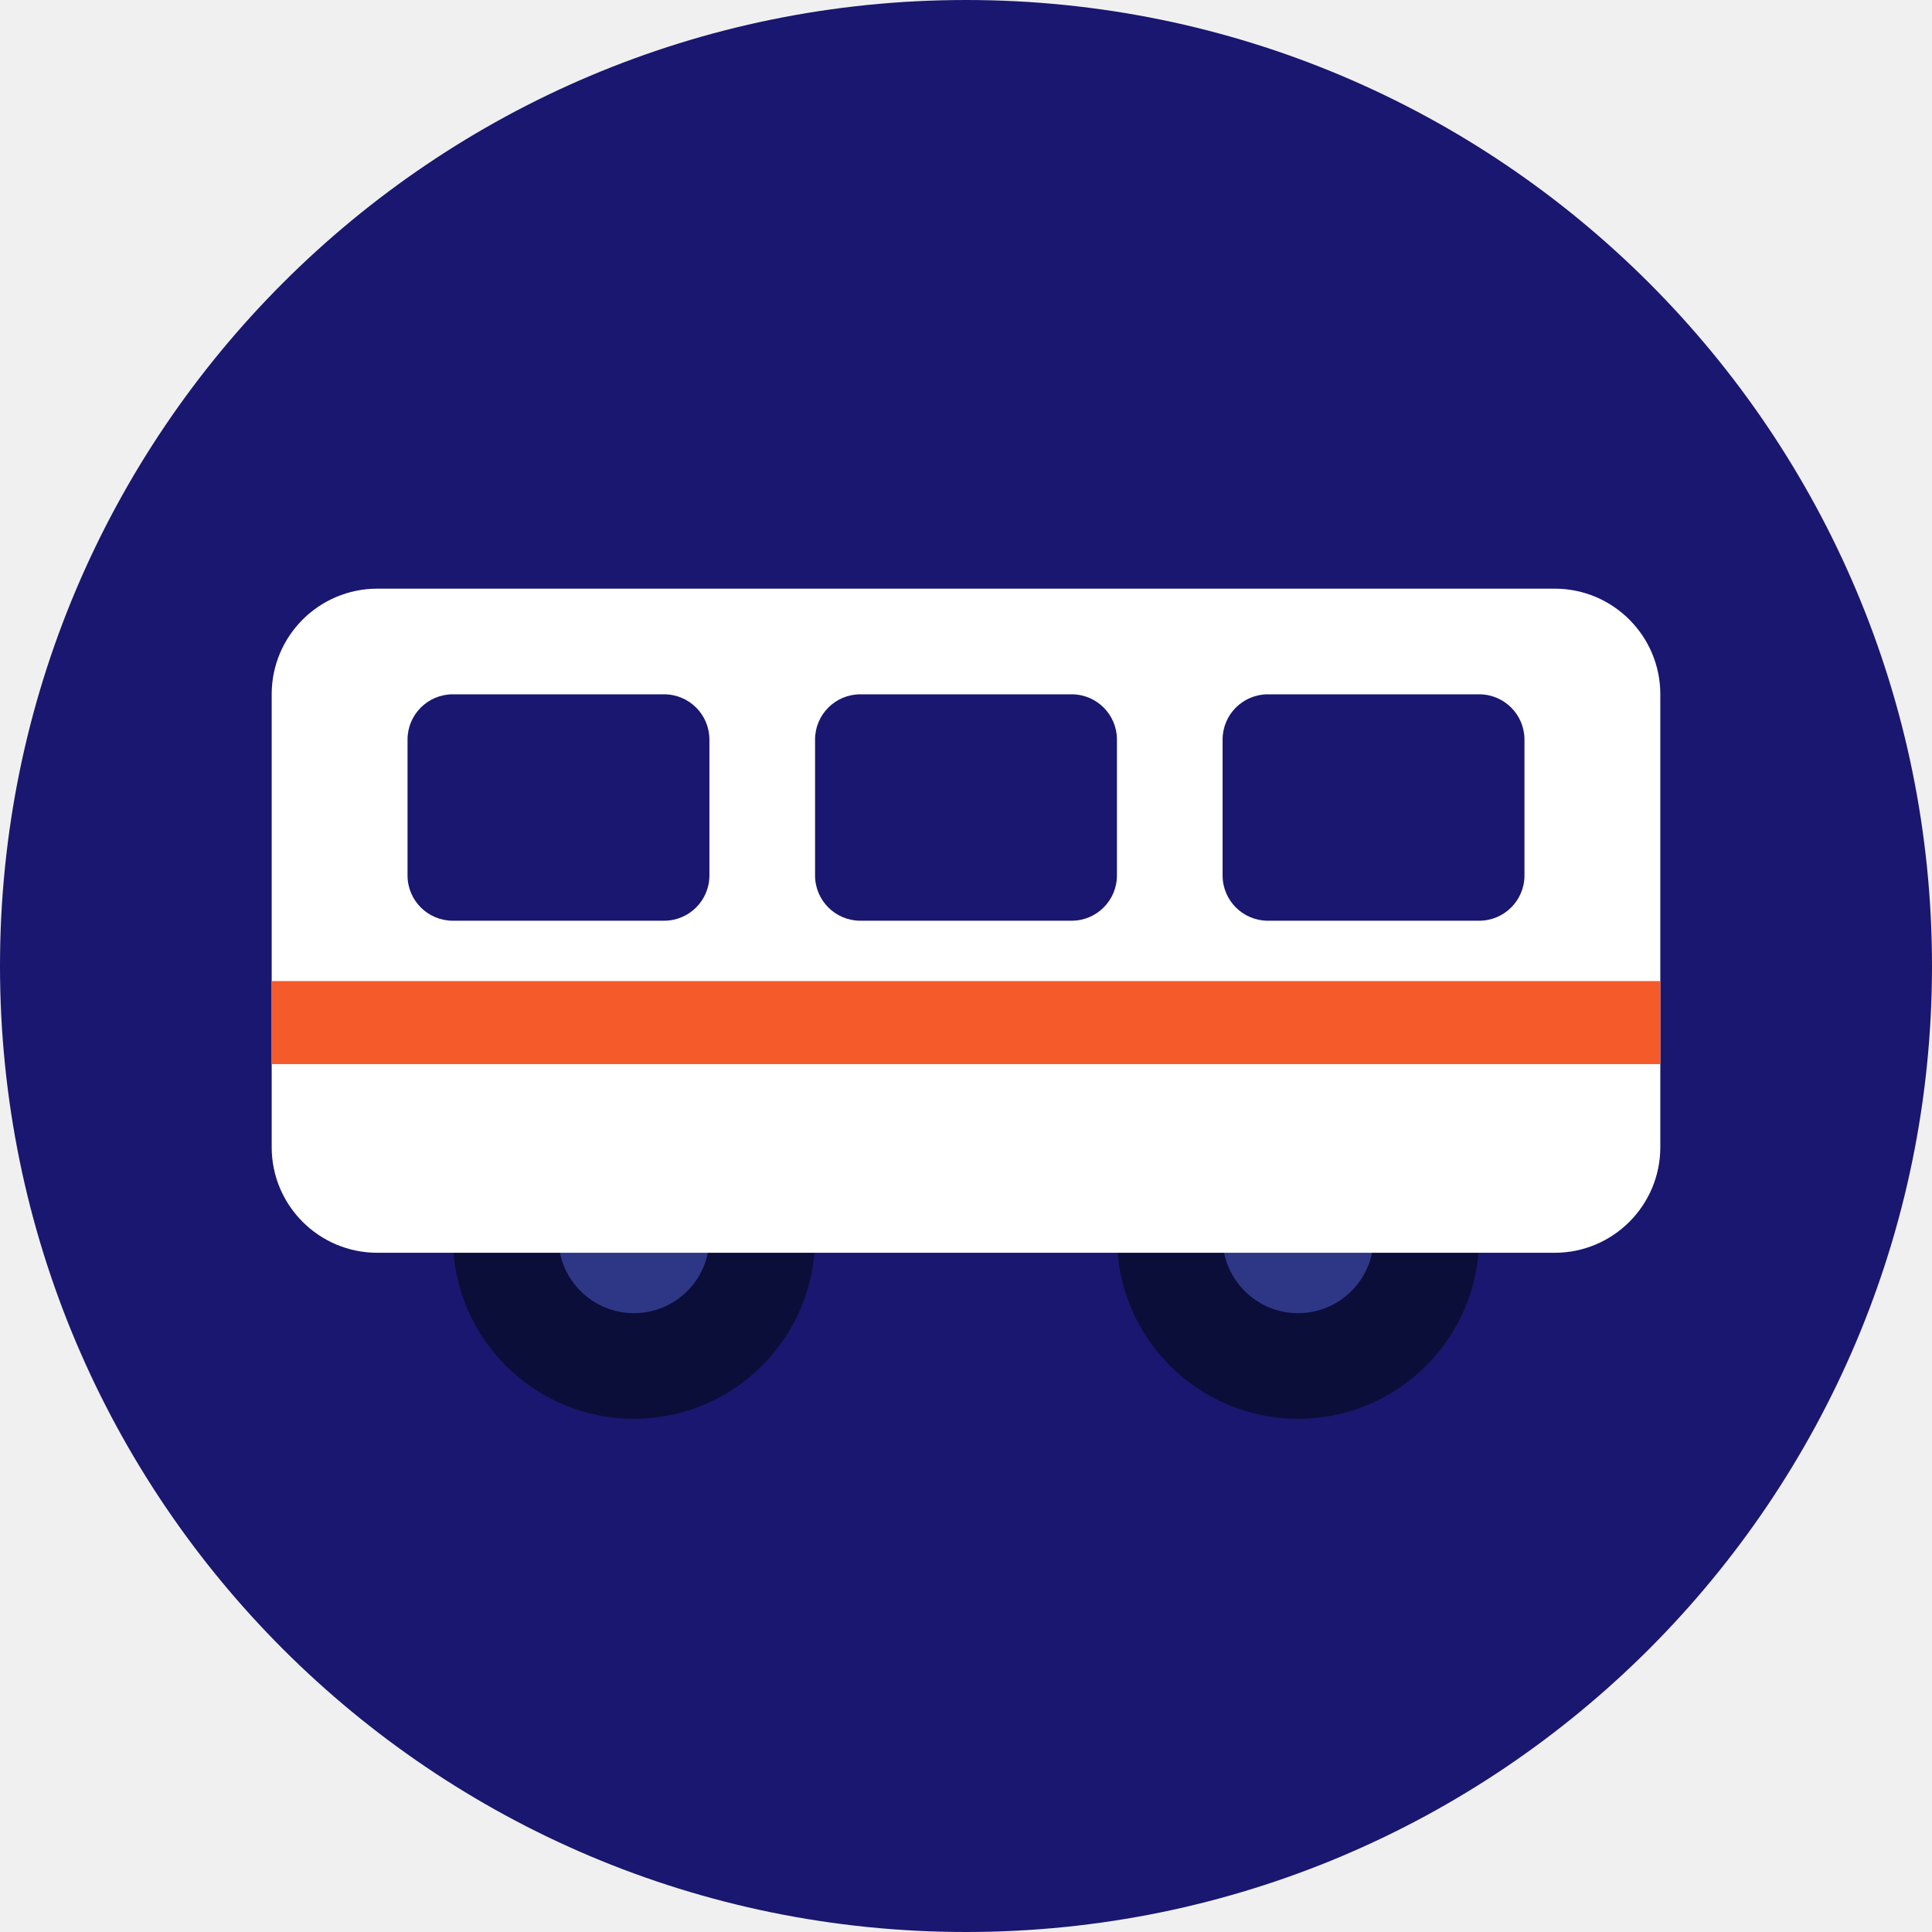
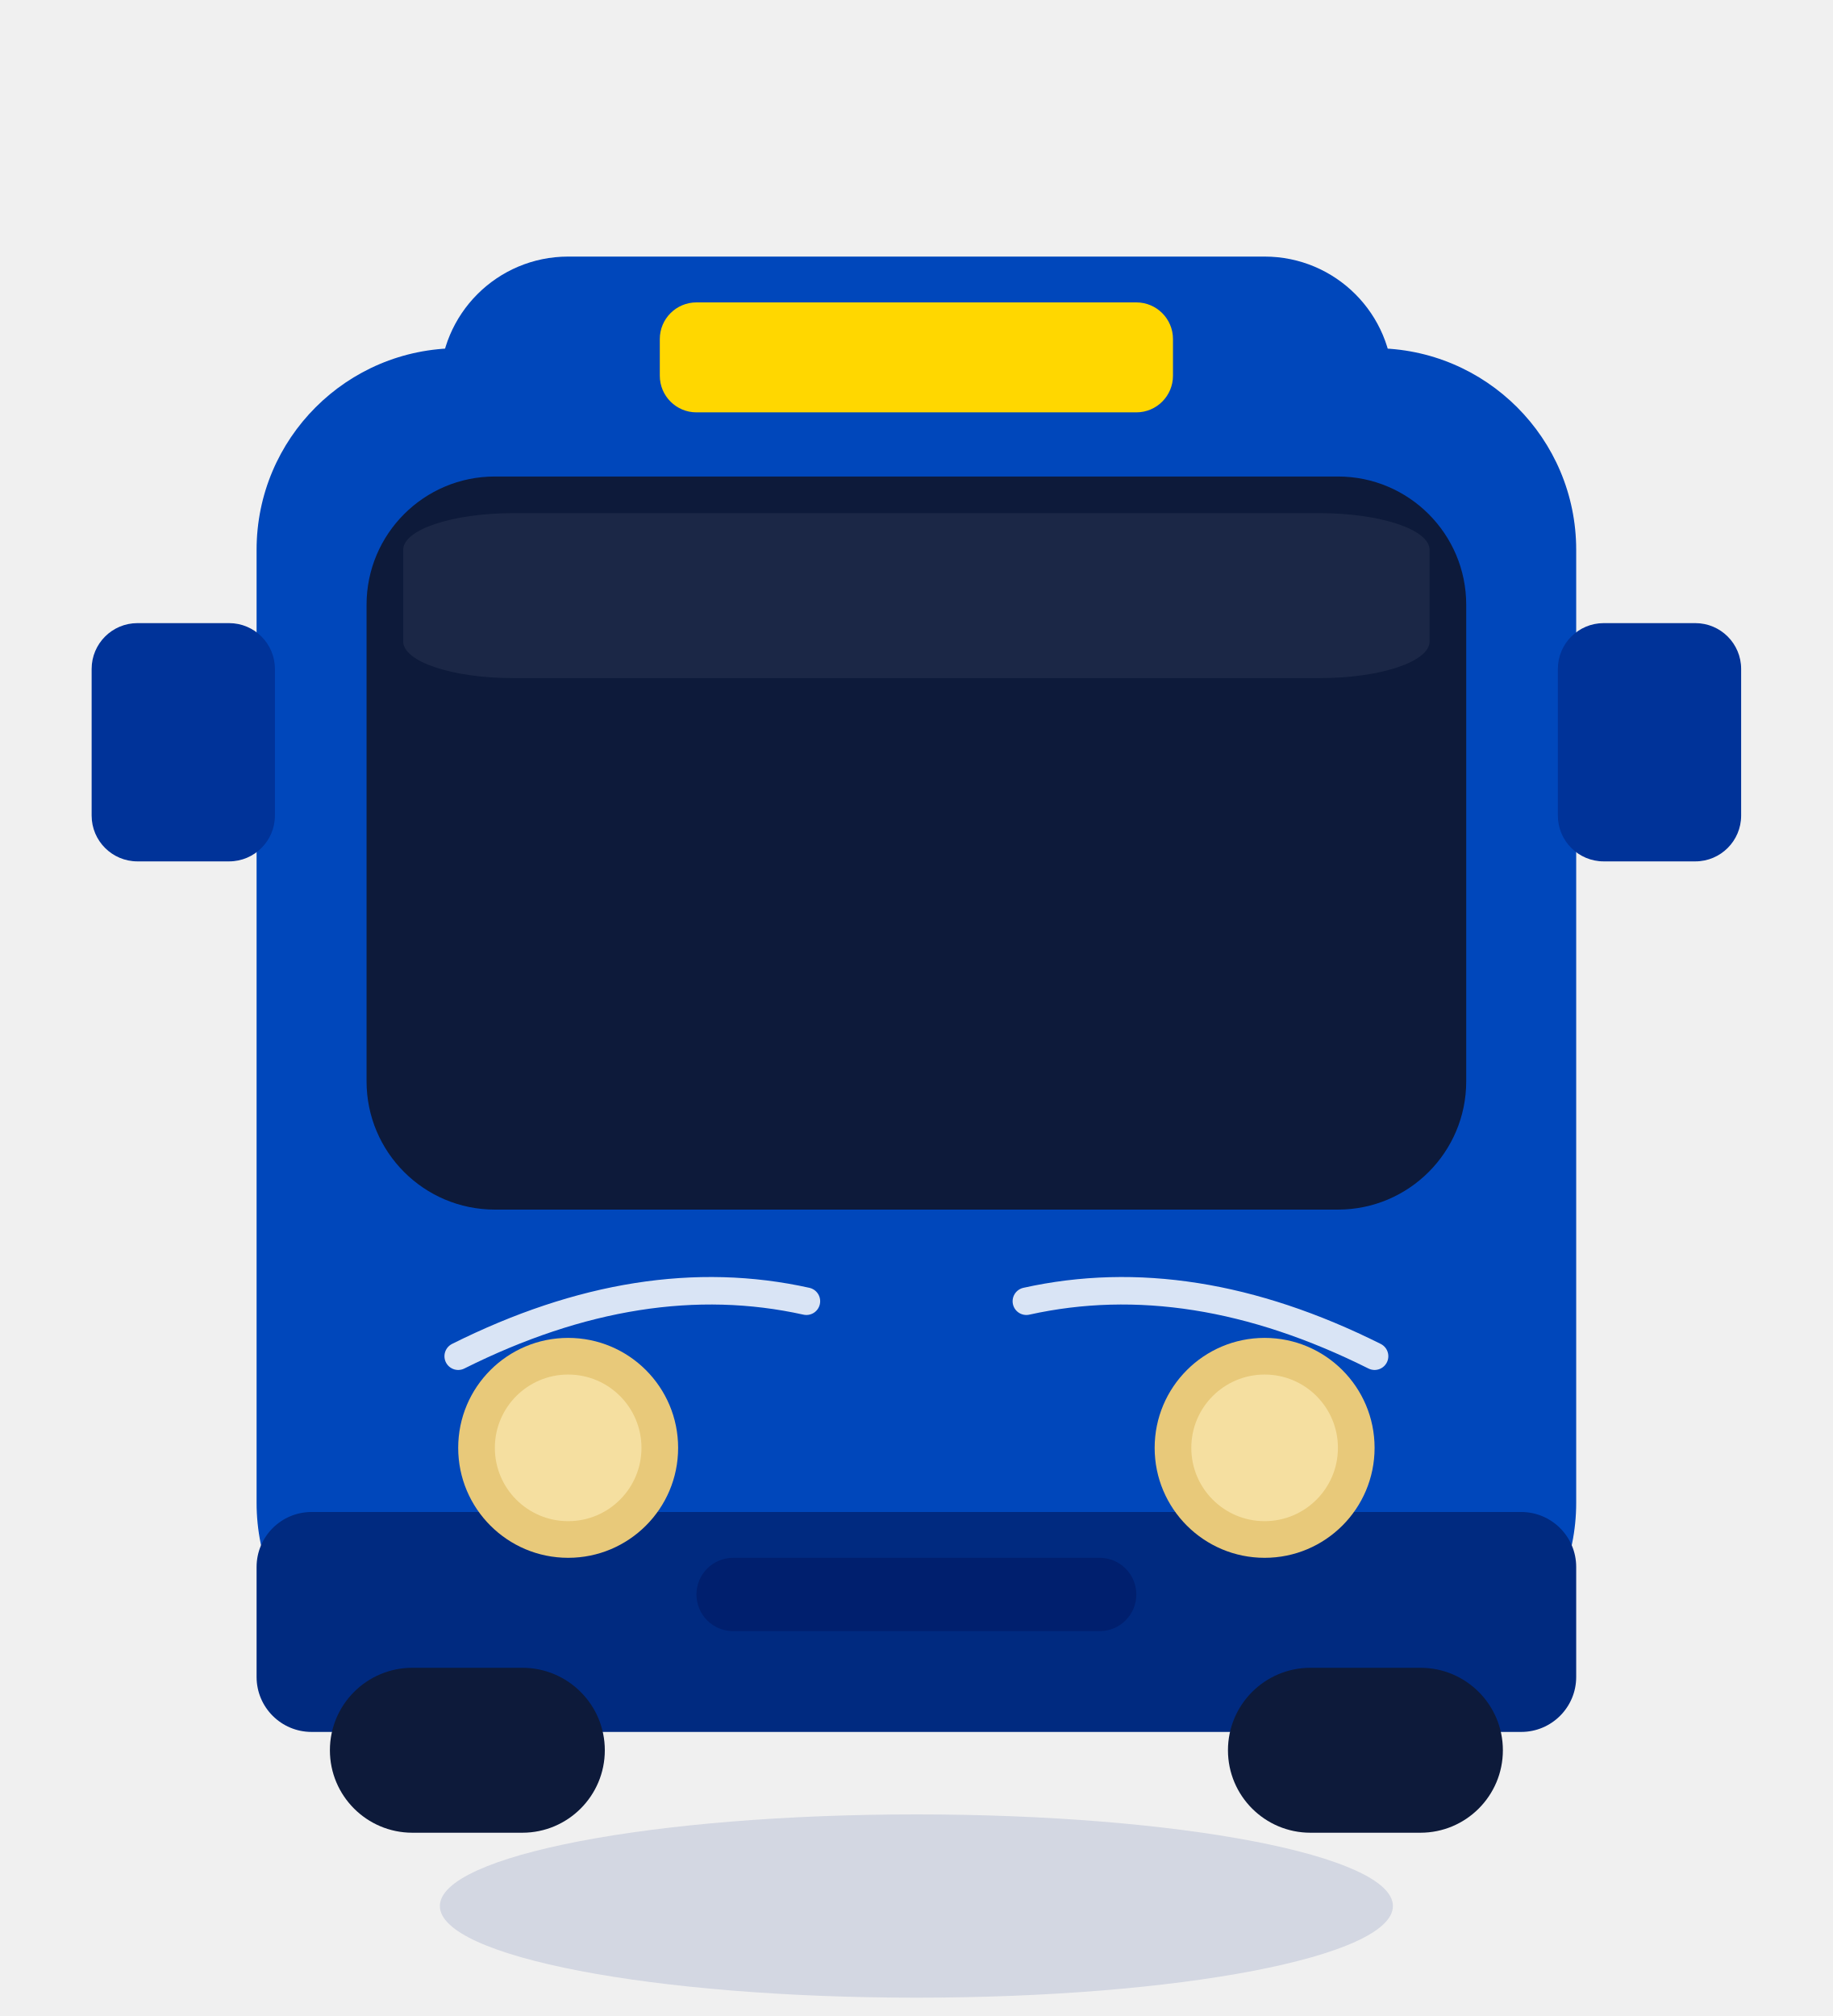
- <svg xmlns="http://www.w3.org/2000/svg" viewBox="0 0 256 256">
-   <circle cx="128" cy="128" r="128" fill="#1A1770" />
-   <circle cx="84" cy="164" r="24" fill="#0C0E3A" />
-   <circle cx="84" cy="164" r="10" fill="#2E3785" />
-   <circle cx="172" cy="164" r="24" fill="#0C0E3A" />
-   <circle cx="172" cy="164" r="10" fill="#2E3785" />
-   <rect x="36" y="78" width="184" height="88" rx="14" fill="white" />
-   <rect x="36" y="130" width="184" height="11" fill="#F55A2B" />
-   <rect x="54" y="92" width="40" height="30" rx="6" fill="#1A1770" />
-   <rect x="108" y="92" width="40" height="30" rx="6" fill="#1A1770" />
-   <rect x="162" y="92" width="40" height="30" rx="6" fill="#1A1770" />
+ <svg xmlns="http://www.w3.org/2000/svg" viewBox="0 0 200 220" width="200" height="220">
+   <ellipse cx="100" cy="208" rx="52" ry="10" fill="#b0b8d0" opacity="0.45" />
+   <rect x="28" y="38" width="144" height="148" rx="22" ry="22" fill="#0047BB" />
+   <rect x="48" y="28" width="104" height="28" rx="14" ry="14" fill="#0047BB" />
+   <rect x="72" y="33" width="56" height="12" rx="4" fill="#FFD700" />
+   <rect x="40" y="52" width="120" height="80" rx="14" ry="14" fill="#0d1a3a" />
+   <rect x="44" y="56" width="112" height="72" rx="12" ry="12" fill="#0d1a3a" />
+   <rect x="44" y="56" width="112" height="18" rx="12" ry="4" fill="white" opacity="0.06" />
+   <rect x="10" y="68" width="20" height="26" rx="5" fill="#003399" />
+   <rect x="170" y="68" width="20" height="26" rx="5" fill="#003399" />
+   <rect x="28" y="165" width="144" height="24" rx="6" fill="#002a80" />
+   <circle cx="62" cy="158" r="12" fill="#e8c97a" />
+   <circle cx="62" cy="158" r="8" fill="#f5dfa0" />
+   <circle cx="138" cy="158" r="12" fill="#e8c97a" />
+   <circle cx="138" cy="158" r="8" fill="#f5dfa0" />
+   <rect x="76" y="170" width="48" height="8" rx="4" fill="#001f6e" />
+   <rect x="36" y="182" width="30" height="18" rx="9" fill="#0d1a3a" />
+   <rect x="134" y="182" width="30" height="18" rx="9" fill="#0d1a3a" />
+   <path d="M50 148 Q70 138 88 142" stroke="white" stroke-width="3" fill="none" stroke-linecap="round" opacity="0.85" />
+   <path d="M150 148 Q130 138 112 142" stroke="white" stroke-width="3" fill="none" stroke-linecap="round" opacity="0.85" />
</svg>
